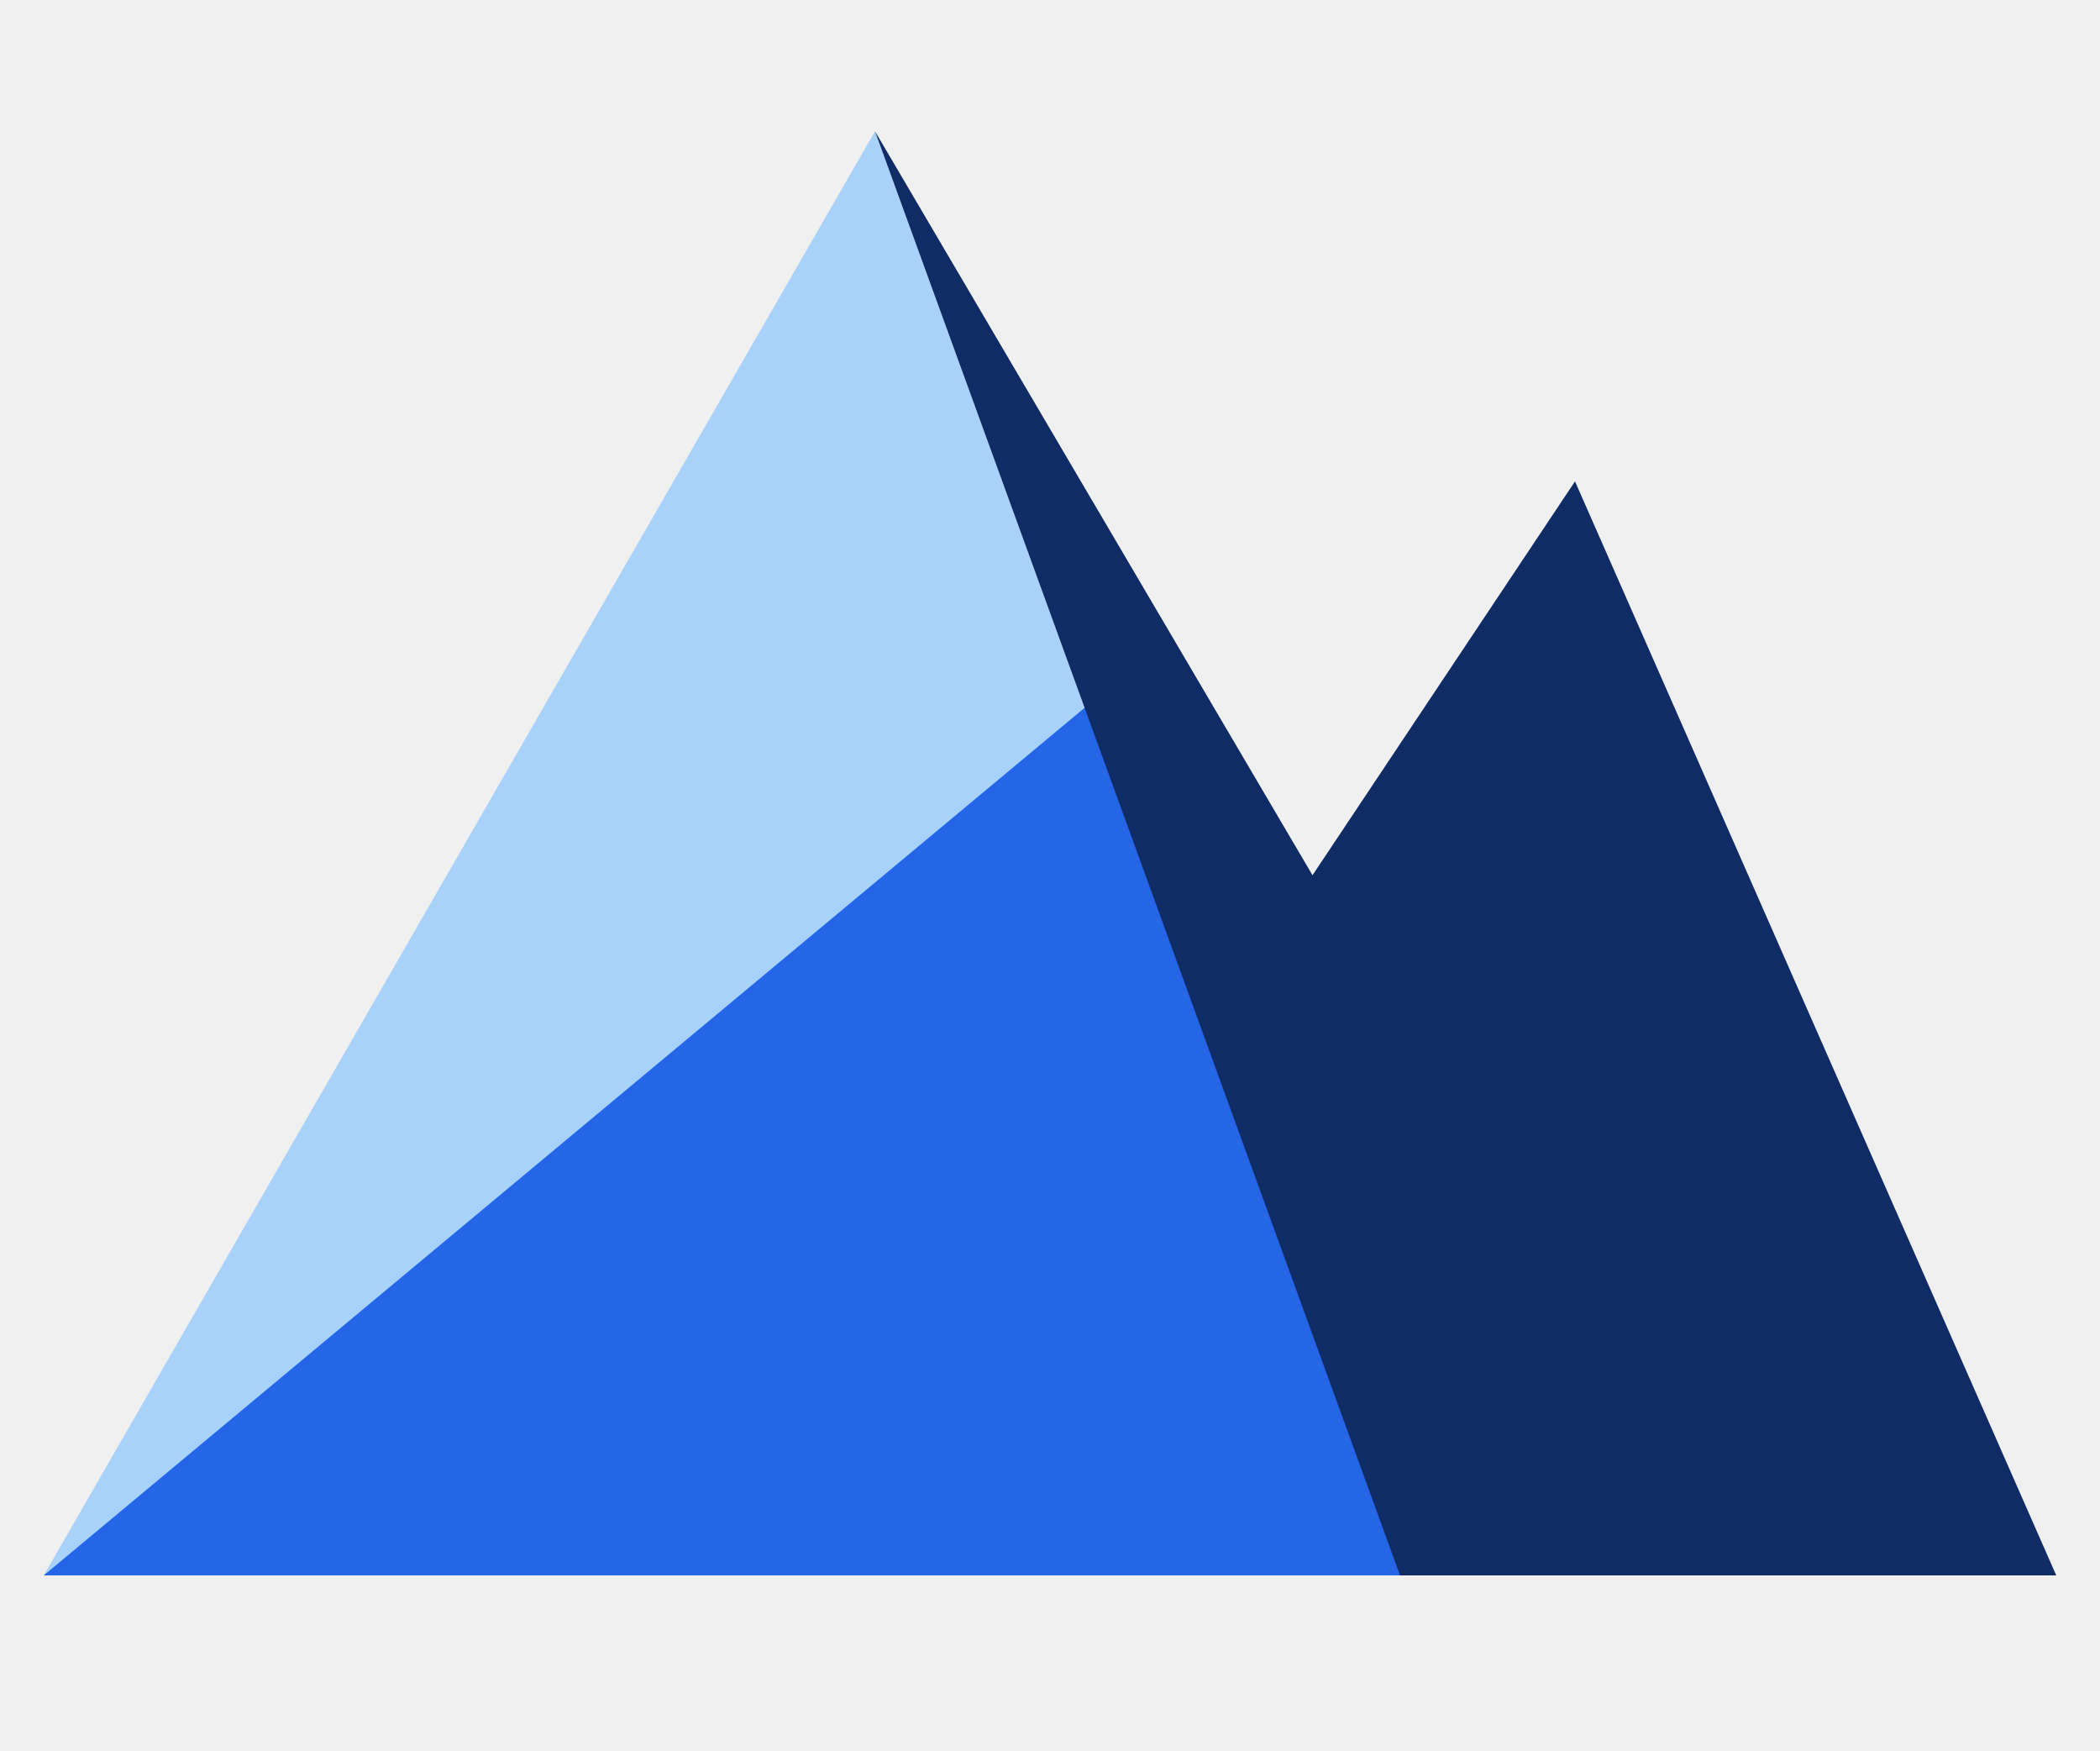
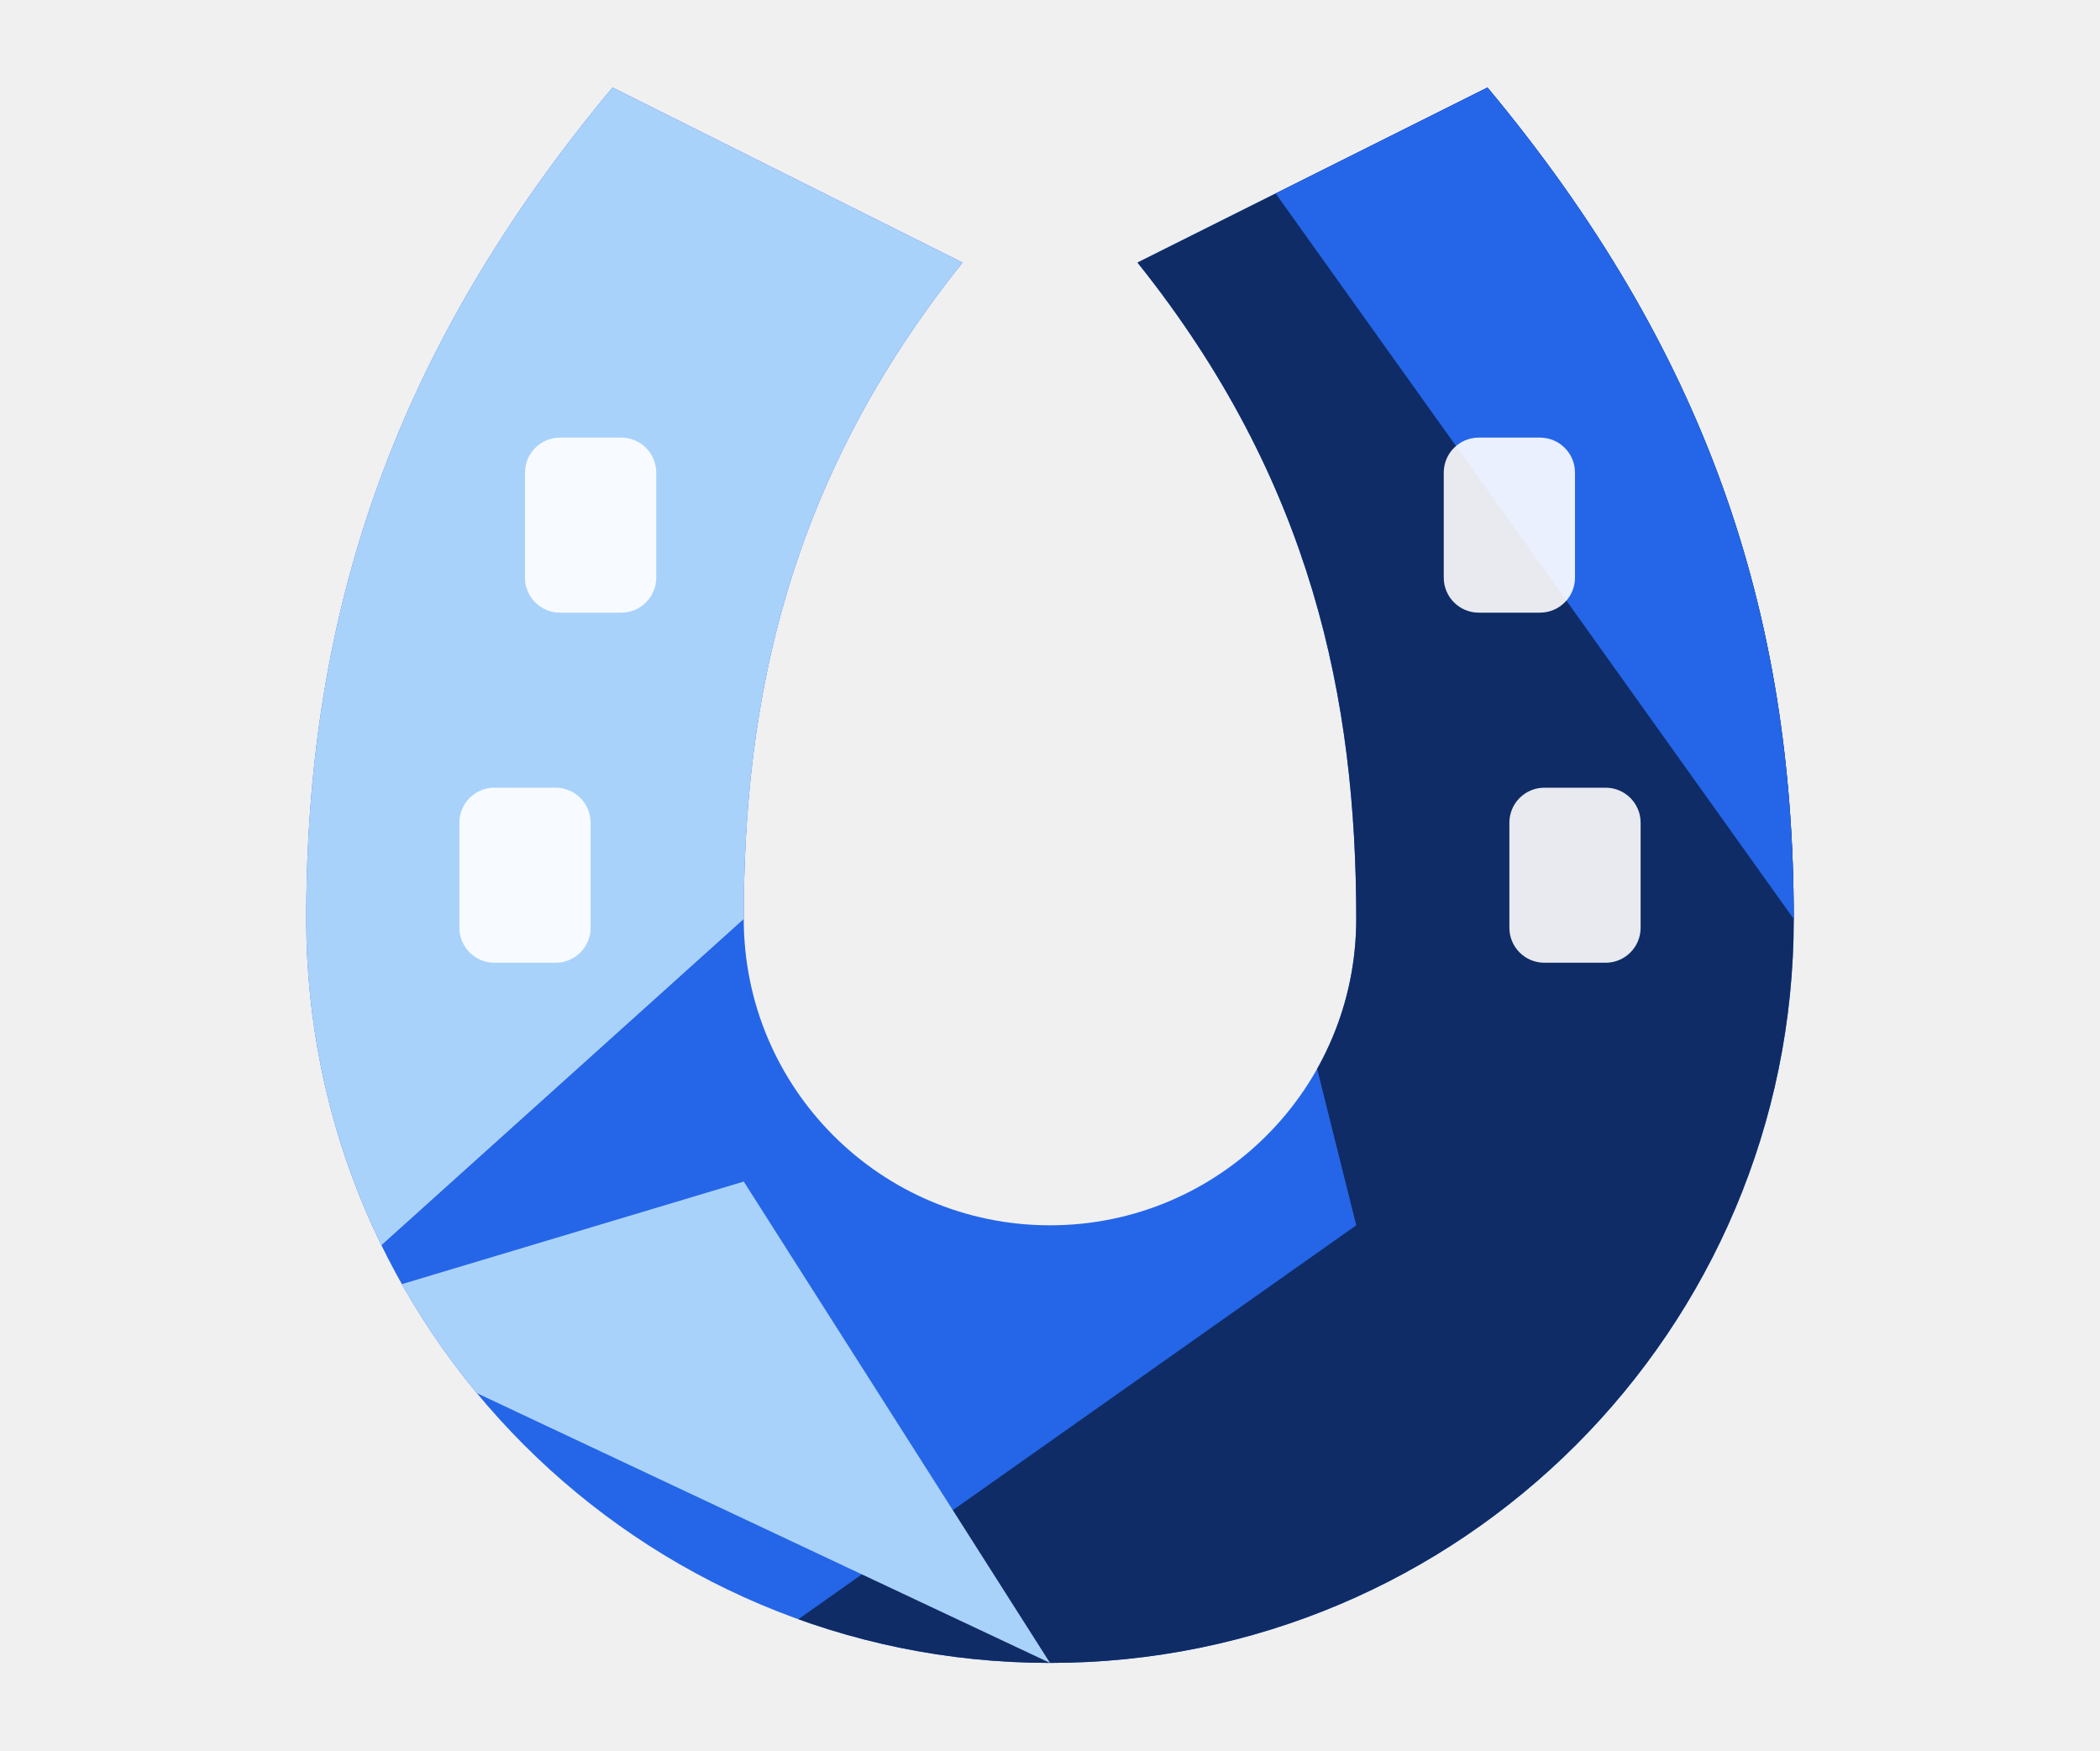
<svg xmlns="http://www.w3.org/2000/svg" viewBox="0 0 48 40">
-   <path fill="#a9d2fb" d="M1 36 20 3l12 33z" />
-   <path fill="#2466e7" d="M1 36 25 16l11 20z" />
-   <path fill="#102c66" d="m20 3 10 17 6-9 11 25H32z" />
+   <defs>
+     <clipPath id="horseshoe">
+       <path d="M14 2 22 6C18 11 17 16 17 21a7 7 0 0 0 14 0c0-5-1-10-5-15l8-4c5 6 7 12 7 19a17 17 0 0 1-34 0C7 14 9 8 14 2Z" />
+     </clipPath>
+   </defs>
+   <g clip-path="url(#horseshoe)">
+     <path fill="#2466e7" d="M14 2 22 6C18 11 17 16 17 21a7 7 0 0 0 14 0c0-5-1-10-5-15l8-4c5 6 7 12 7 19a17 17 0 0 1-34 0C7 14 9 8 14 2Z" />
+     <path fill="#a9d2fb" d="M0 0h24l-7 21L7 30Z" />
+     <path fill="#102c66" d="M24 0h24v40H14l17-12Z" />
+     <path fill="#2466e7" d="m26 0 15 21V0Z" />
+     <path fill="#a9d2fb" d="m7 30 17 8-7-11Z" />
+   </g>
+   <g fill="#fff" opacity=".9">
+     <rect x="12" y="10" width="3" height="4" rx=".8" />
+     <rect x="10.5" y="18" width="3" height="4" rx=".8" />
+     <rect x="33" y="10" width="3" height="4" rx=".8" />
+     <rect x="34.5" y="18" width="3" height="4" rx=".8" />
+   </g>
</svg>
